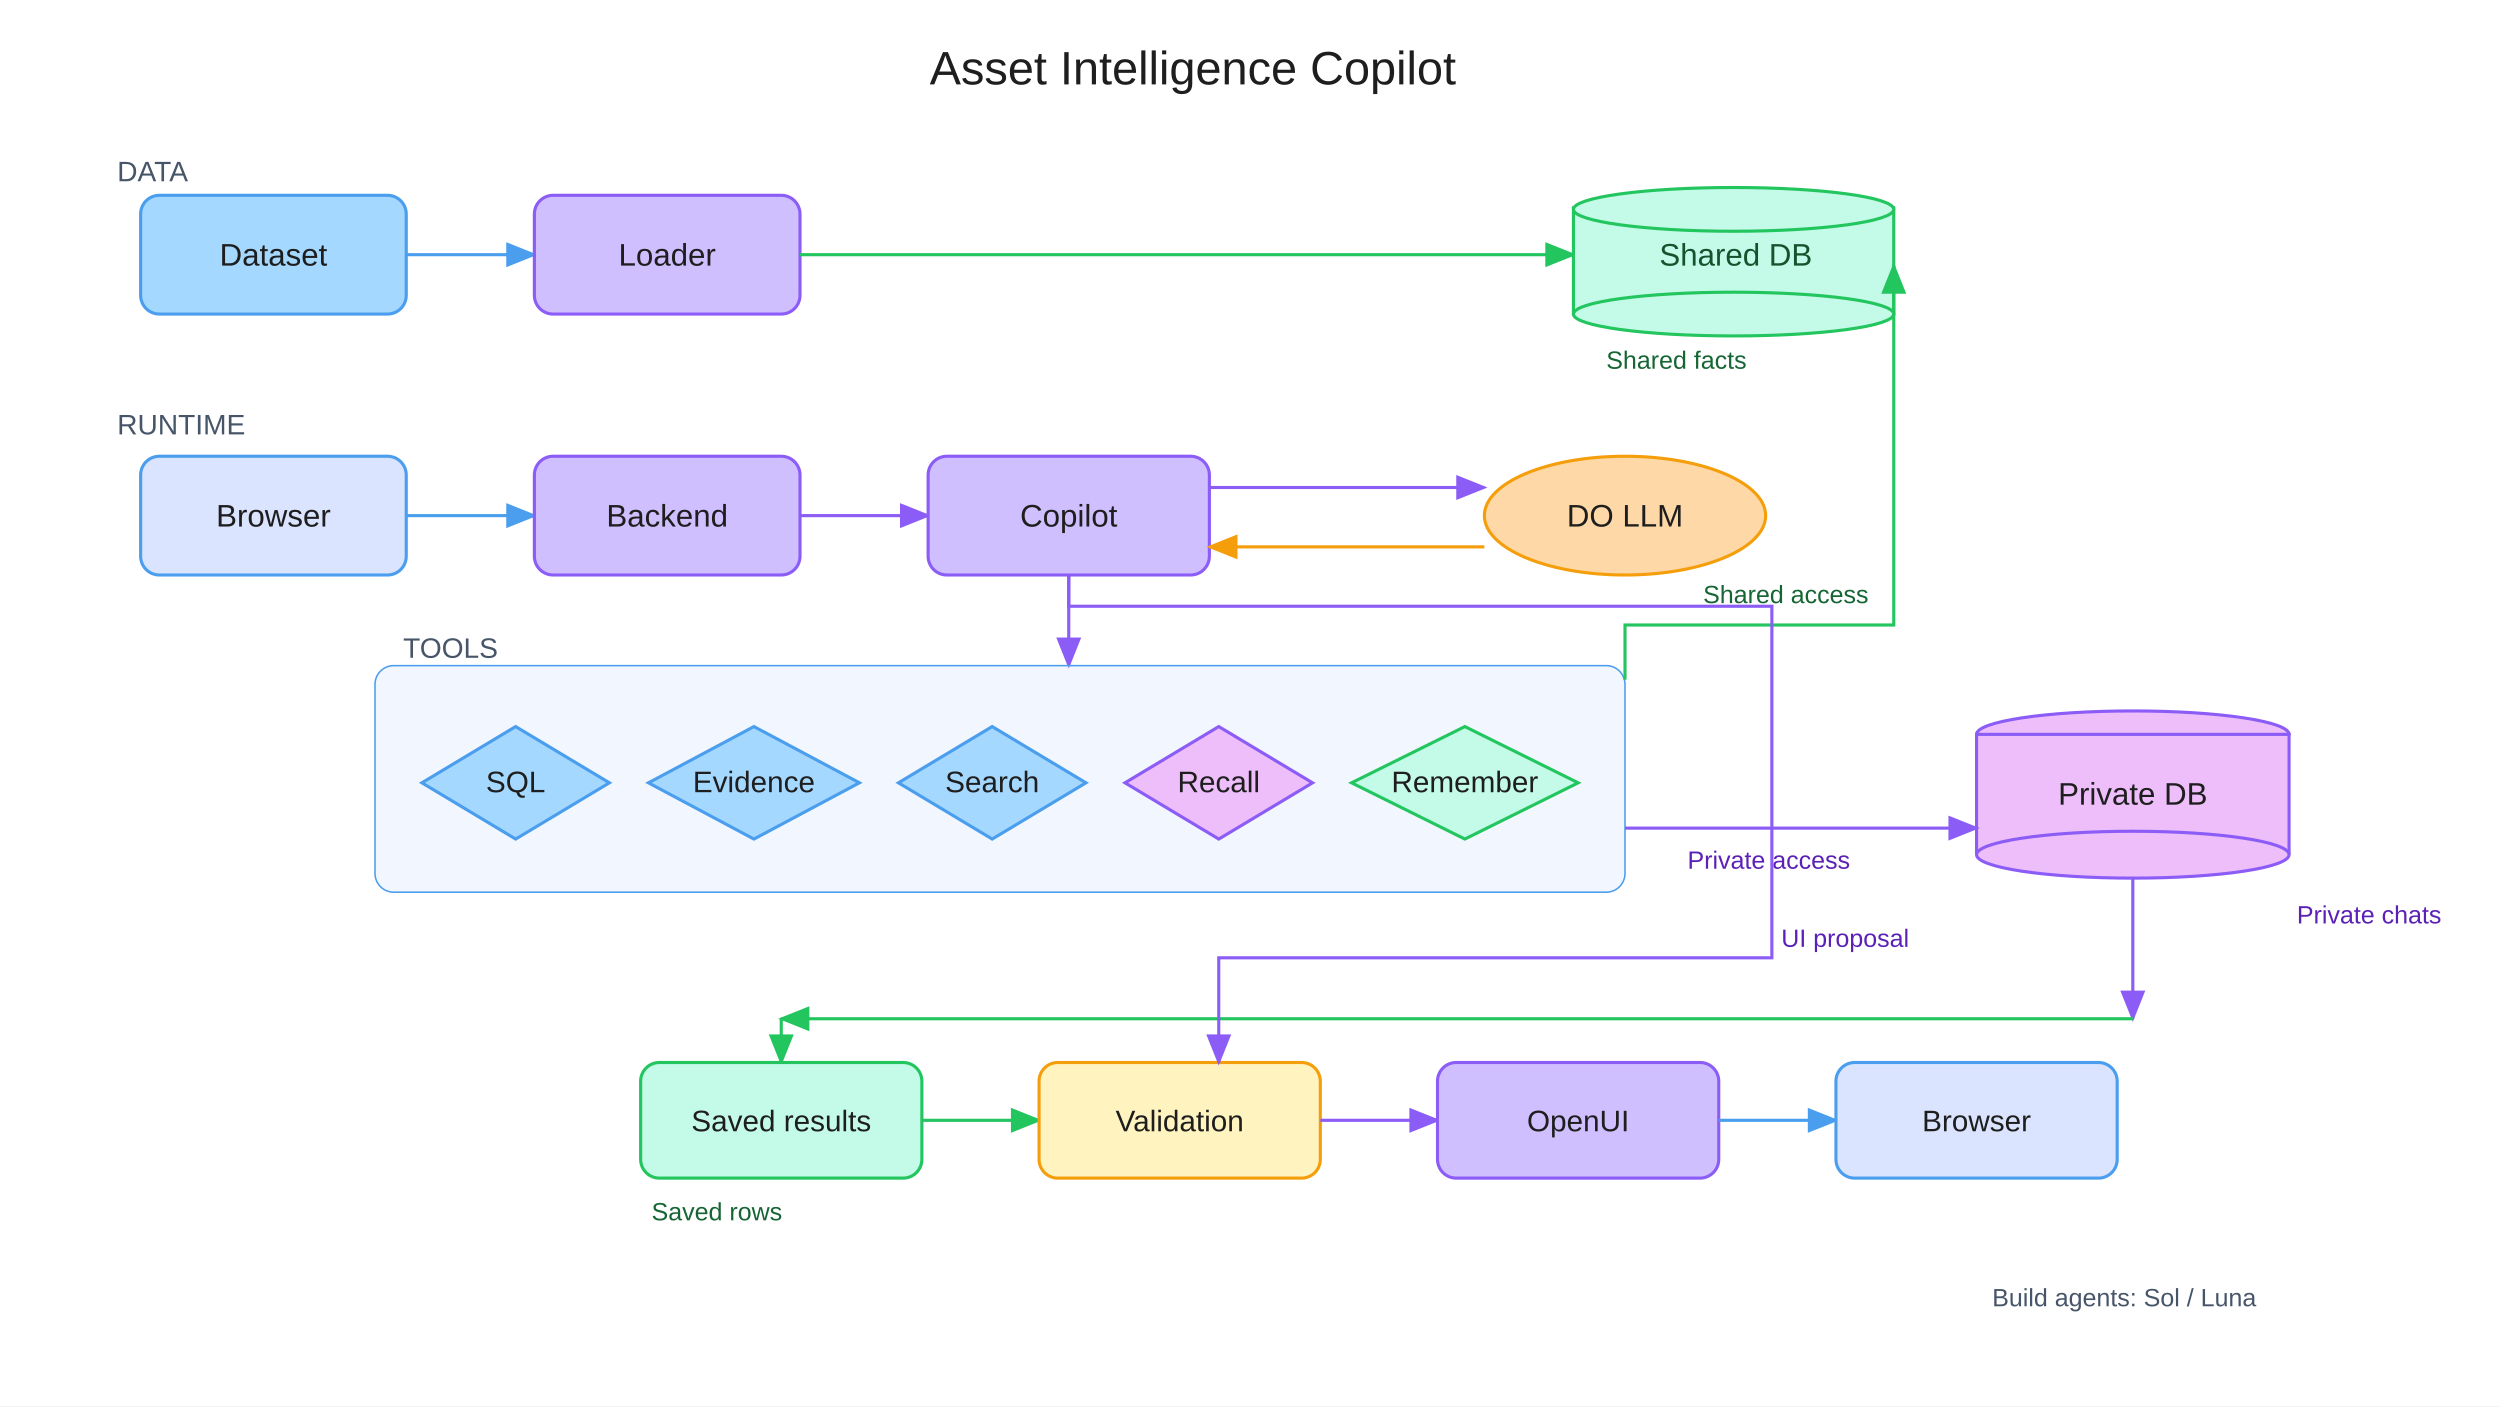
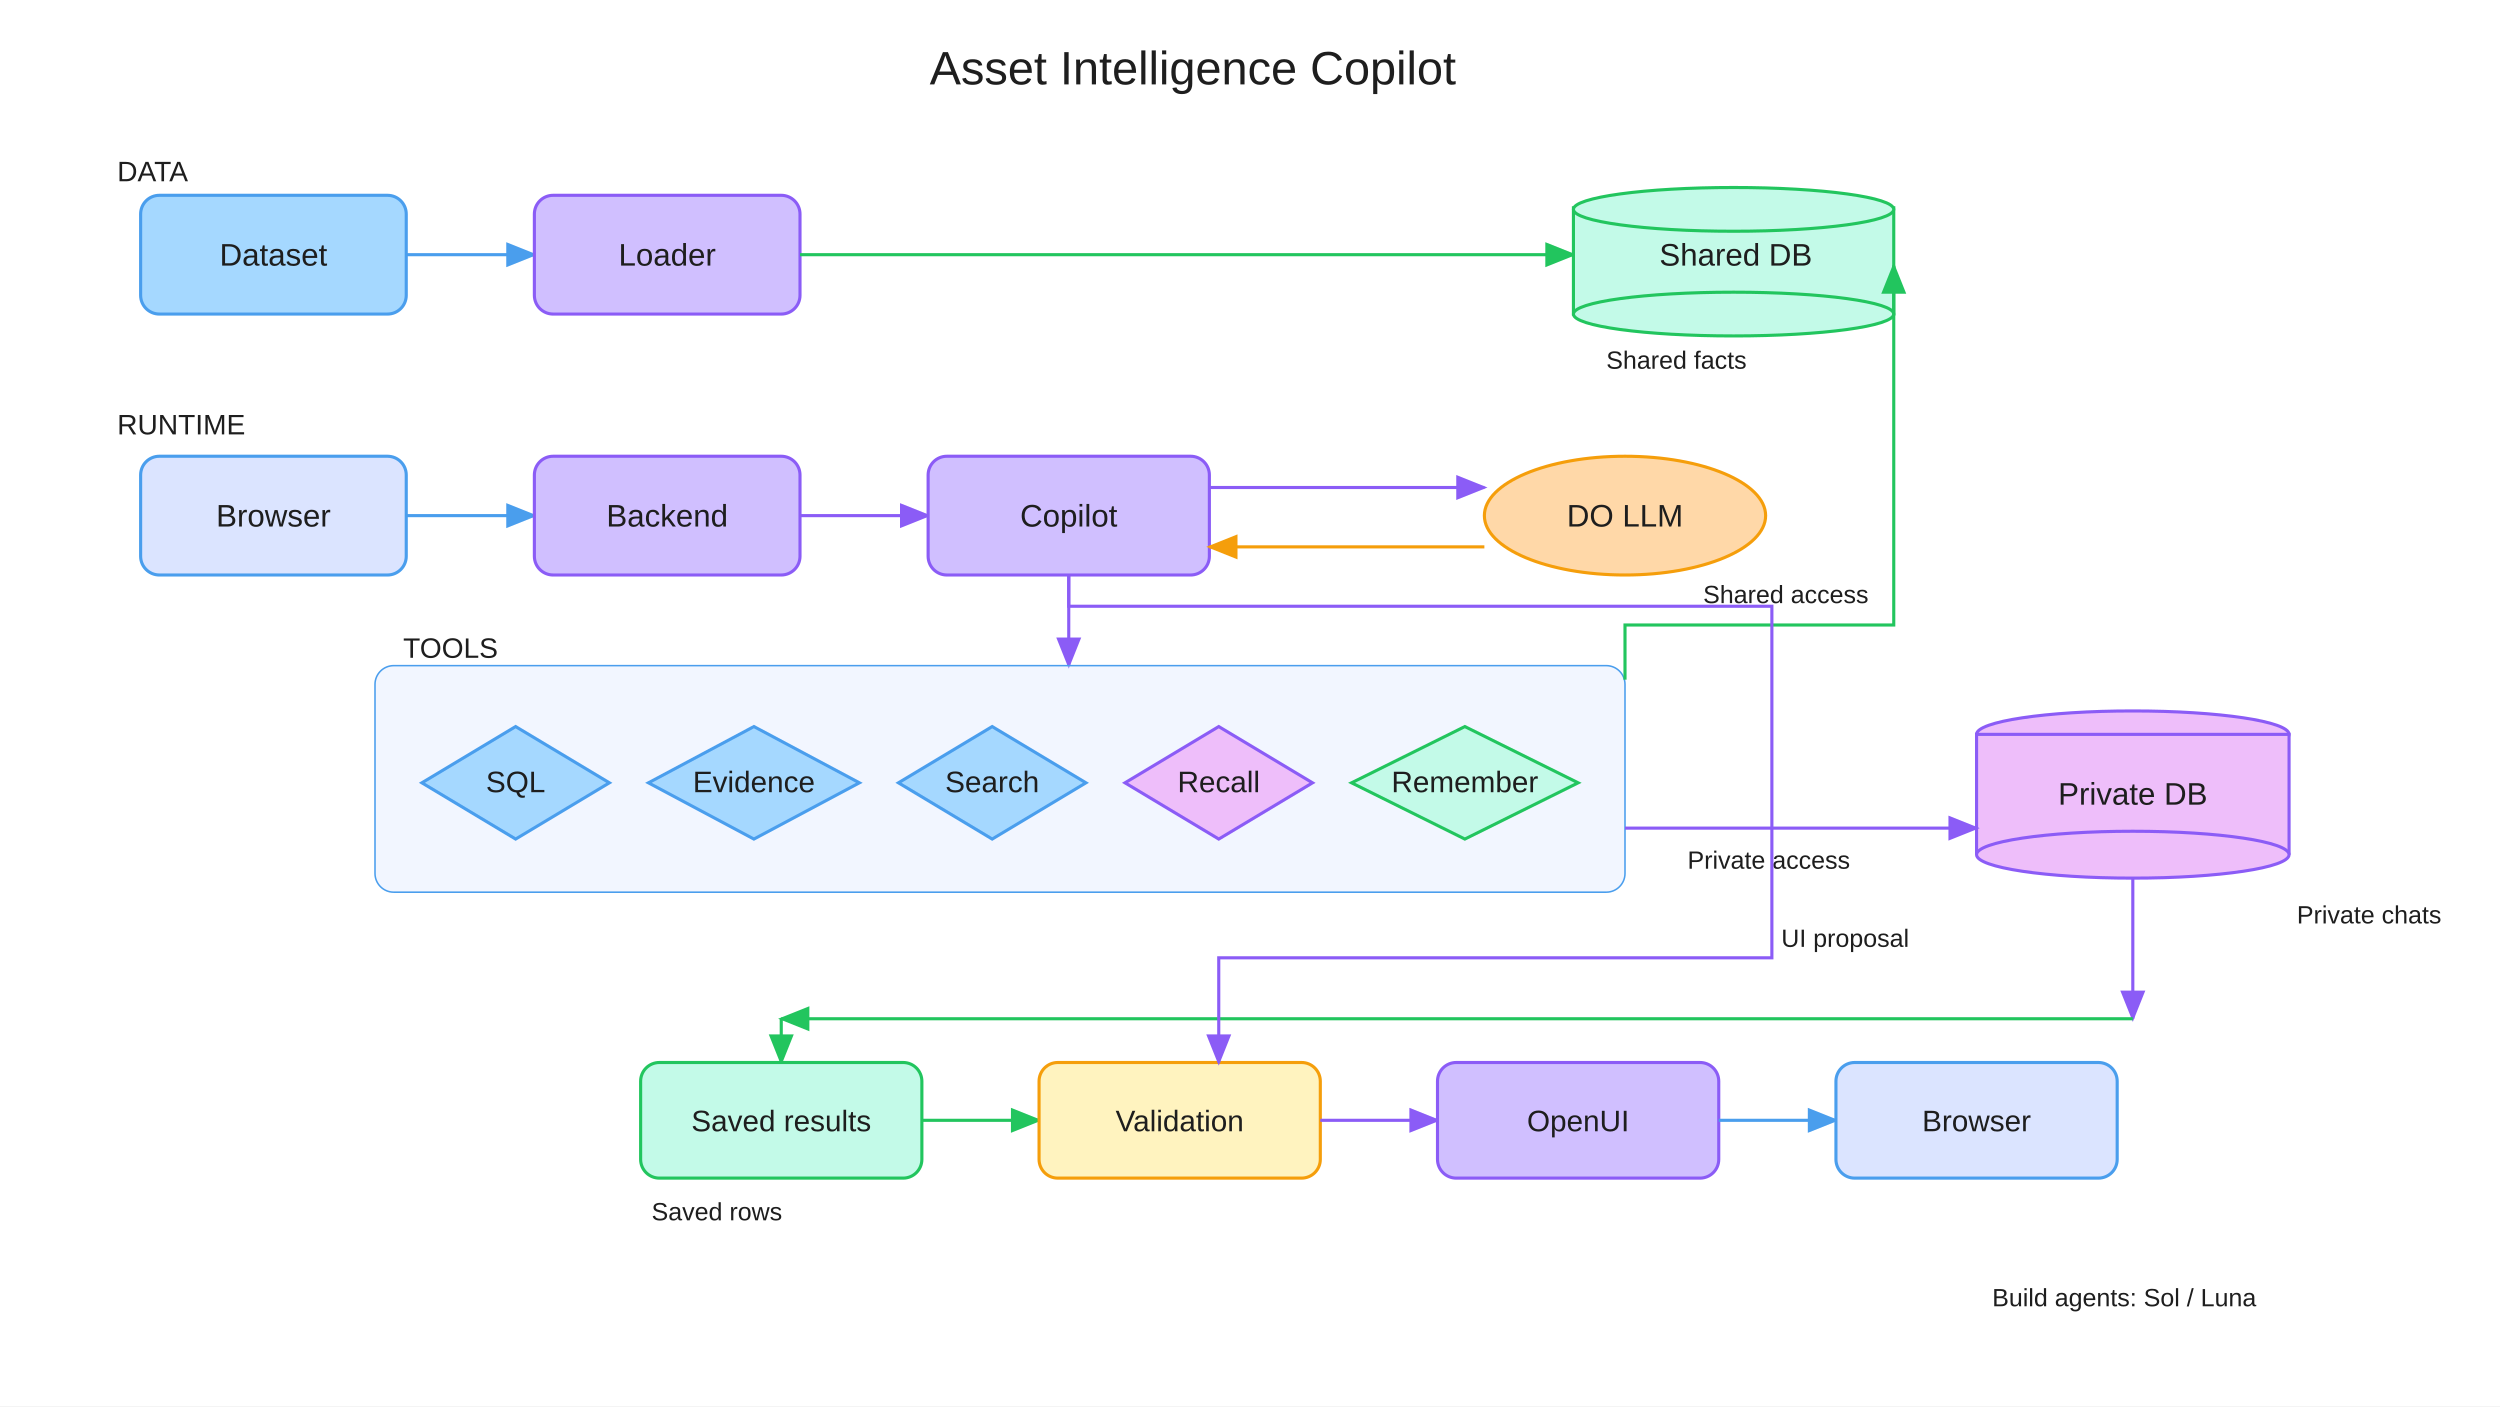
<svg xmlns="http://www.w3.org/2000/svg" width="1600" height="900" viewBox="0 0 1600 900">
  <rect width="1600" height="900" fill="#fff" />
  <defs>
    <marker id="m0" markerWidth="10" markerHeight="8" refX="9" refY="4" orient="auto">
      <path d="M0,0 L10,4 L0,8 z" fill="#22c55e" />
    </marker>
    <marker id="m1" markerWidth="10" markerHeight="8" refX="9" refY="4" orient="auto">
      <path d="M0,0 L10,4 L0,8 z" fill="#4a9eed" />
    </marker>
    <marker id="m2" markerWidth="10" markerHeight="8" refX="9" refY="4" orient="auto">
      <path d="M0,0 L10,4 L0,8 z" fill="#8b5cf6" />
    </marker>
    <marker id="m3" markerWidth="10" markerHeight="8" refX="9" refY="4" orient="auto">
      <path d="M0,0 L10,4 L0,8 z" fill="#f59e0b" />
    </marker>
  </defs>
  <text x="595" y="54" font-family="Arial,sans-serif" font-size="30" fill="#1e1e1e">Asset Intelligence Copilot</text>
-   <text x="75" y="116" font-family="Arial,sans-serif" font-size="18" fill="#475569">DATA</text>
+   <text x="75" y="116" font-family="Arial,sans-serif" font-size="18" fill="#1e1e1e">DATA</text>
  <rect x="90" y="125" width="170" height="76" rx="12" fill="#a5d8ff" fill-opacity="1.0" stroke="#4a9eed" stroke-width="2" />
  <text x="175.0" y="170.0" text-anchor="middle" font-family="Arial,sans-serif" font-size="20" fill="#1e1e1e">Dataset</text>
  <path d="M 260 163 L 342 163" fill="none" stroke="#4a9eed" stroke-width="2" marker-end="url(#m1)" />
  <rect x="342" y="125" width="170" height="76" rx="12" fill="#d0bfff" fill-opacity="1.0" stroke="#8b5cf6" stroke-width="2" />
  <text x="427.0" y="170.0" text-anchor="middle" font-family="Arial,sans-serif" font-size="20" fill="#1e1e1e">Loader</text>
  <path d="M 512 163 L 1007 163" fill="none" stroke="#22c55e" stroke-width="2" marker-end="url(#m0)" />
  <rect x="1007" y="133" width="205" height="68" rx="0" fill="#c3fae8" fill-opacity="1.0" stroke="#22c55e" stroke-width="2" />
  <ellipse cx="1109.5" cy="134.0" rx="102.5" ry="14.0" fill="#c3fae8" fill-opacity="1.0" stroke="#22c55e" stroke-width="2" />
  <ellipse cx="1109.5" cy="201.0" rx="102.5" ry="14.0" fill="#c3fae8" fill-opacity="1.0" stroke="#22c55e" stroke-width="2" />
-   <text x="1062" y="170" font-family="Arial,sans-serif" font-size="20" fill="#14532d">Shared DB</text>
-   <text x="1028" y="236" font-family="Arial,sans-serif" font-size="16" fill="#166534">Shared facts</text>
-   <text x="75" y="278" font-family="Arial,sans-serif" font-size="18" fill="#475569">RUNTIME</text>
+   <text x="1062" y="170" font-family="Arial,sans-serif" font-size="20" fill="#1e1e1e">Shared DB</text>
+   <text x="1028" y="236" font-family="Arial,sans-serif" font-size="16" fill="#1e1e1e">Shared facts</text>
+   <text x="75" y="278" font-family="Arial,sans-serif" font-size="18" fill="#1e1e1e">RUNTIME</text>
  <rect x="90" y="292" width="170" height="76" rx="12" fill="#dbe4ff" fill-opacity="1.0" stroke="#4a9eed" stroke-width="2" />
  <text x="175.0" y="337.0" text-anchor="middle" font-family="Arial,sans-serif" font-size="20" fill="#1e1e1e">Browser</text>
  <path d="M 260 330 L 342 330" fill="none" stroke="#4a9eed" stroke-width="2" marker-end="url(#m1)" />
  <rect x="342" y="292" width="170" height="76" rx="12" fill="#d0bfff" fill-opacity="1.0" stroke="#8b5cf6" stroke-width="2" />
  <text x="427.0" y="337.0" text-anchor="middle" font-family="Arial,sans-serif" font-size="20" fill="#1e1e1e">Backend</text>
  <path d="M 512 330 L 594 330" fill="none" stroke="#8b5cf6" stroke-width="2" marker-end="url(#m2)" />
  <rect x="594" y="292" width="180" height="76" rx="12" fill="#d0bfff" fill-opacity="1.0" stroke="#8b5cf6" stroke-width="2" />
  <text x="684.0" y="337.0" text-anchor="middle" font-family="Arial,sans-serif" font-size="20" fill="#1e1e1e">Copilot</text>
  <path d="M 774 312 L 950 312" fill="none" stroke="#8b5cf6" stroke-width="2" marker-end="url(#m2)" />
  <path d="M 950 350 L 774 350" fill="none" stroke="#f59e0b" stroke-width="2" marker-end="url(#m3)" />
  <ellipse cx="1040.0" cy="330.0" rx="90.0" ry="38.0" fill="#ffd8a8" fill-opacity="1.0" stroke="#f59e0b" stroke-width="2" />
  <text x="1040.0" y="337.0" text-anchor="middle" font-family="Arial,sans-serif" font-size="20" fill="#1e1e1e">DO LLM</text>
-   <text x="258" y="421" font-family="Arial,sans-serif" font-size="18" fill="#475569">TOOLS</text>
+   <text x="258" y="421" font-family="Arial,sans-serif" font-size="18" fill="#1e1e1e">TOOLS</text>
  <path d="M 684 368 L 684 426" fill="none" stroke="#8b5cf6" stroke-width="2" marker-end="url(#m2)" />
  <rect x="240" y="426" width="800" height="145" rx="12" fill="#dbe4ff" fill-opacity="0.35" stroke="#4a9eed" stroke-width="1" />
  <polygon points="330.0,465 390,501.0 330.0,537 270,501.0" fill="#a5d8ff" fill-opacity="1.0" stroke="#4a9eed" stroke-width="2" />
  <text x="330.0" y="507.0" text-anchor="middle" font-family="Arial,sans-serif" font-size="19" fill="#1e1e1e">SQL</text>
  <polygon points="482.5,465 550,501.0 482.5,537 415,501.0" fill="#a5d8ff" fill-opacity="1.0" stroke="#4a9eed" stroke-width="2" />
  <text x="482.5" y="507.0" text-anchor="middle" font-family="Arial,sans-serif" font-size="19" fill="#1e1e1e">Evidence</text>
  <polygon points="635.0,465 695,501.0 635.0,537 575,501.0" fill="#a5d8ff" fill-opacity="1.0" stroke="#4a9eed" stroke-width="2" />
  <text x="635.0" y="507.0" text-anchor="middle" font-family="Arial,sans-serif" font-size="19" fill="#1e1e1e">Search</text>
  <polygon points="780.0,465 840,501.0 780.0,537 720,501.0" fill="#eebefa" fill-opacity="1.0" stroke="#8b5cf6" stroke-width="2" />
  <text x="780.0" y="507.0" text-anchor="middle" font-family="Arial,sans-serif" font-size="19" fill="#1e1e1e">Recall</text>
  <polygon points="937.5,465 1010,501.0 937.5,537 865,501.0" fill="#c3fae8" fill-opacity="1.0" stroke="#22c55e" stroke-width="2" />
  <text x="937.5" y="507.0" text-anchor="middle" font-family="Arial,sans-serif" font-size="19" fill="#1e1e1e">Remember</text>
  <path d="M 1040 435 L 1040 400 L 1212 400 L 1212 170" fill="none" stroke="#22c55e" stroke-width="2" marker-end="url(#m0)" />
-   <text x="1090" y="386" font-family="Arial,sans-serif" font-size="16" fill="#166534">Shared access</text>
+   <text x="1090" y="386" font-family="Arial,sans-serif" font-size="16" fill="#1e1e1e">Shared access</text>
  <ellipse cx="1365.0" cy="470.0" rx="100.0" ry="15.0" fill="#eebefa" fill-opacity="1.0" stroke="#8b5cf6" stroke-width="2" />
  <rect x="1265" y="470" width="200" height="76" rx="0" fill="#eebefa" fill-opacity="1.0" stroke="#8b5cf6" stroke-width="2" />
  <text x="1365.0" y="515.0" text-anchor="middle" font-family="Arial,sans-serif" font-size="20" fill="#1e1e1e">Private DB</text>
  <ellipse cx="1365.0" cy="547.0" rx="100.0" ry="15.0" fill="#eebefa" fill-opacity="1.0" stroke="#8b5cf6" stroke-width="2" />
  <path d="M 1040 530 L 1265 530" fill="none" stroke="#8b5cf6" stroke-width="2" marker-end="url(#m2)" />
-   <text x="1080" y="556" font-family="Arial,sans-serif" font-size="16" fill="#5b21b6">Private access</text>
-   <text x="1470" y="591" font-family="Arial,sans-serif" font-size="16" fill="#5b21b6">Private chats</text>
+   <text x="1080" y="556" font-family="Arial,sans-serif" font-size="16" fill="#1e1e1e">Private access</text>
+   <text x="1470" y="591" font-family="Arial,sans-serif" font-size="16" fill="#1e1e1e">Private chats</text>
  <path d="M 1365 562 L 1365 652" fill="none" stroke="#8b5cf6" stroke-width="2" marker-end="url(#m2)" />
  <path d="M 1365 652 L 500 652" fill="none" stroke="#22c55e" stroke-width="2" marker-end="url(#m0)" />
  <path d="M 500 652 L 500 680" fill="none" stroke="#22c55e" stroke-width="2" marker-end="url(#m0)" />
  <rect x="410" y="680" width="180" height="74" rx="12" fill="#c3fae8" fill-opacity="1.0" stroke="#22c55e" stroke-width="2" />
  <text x="500.0" y="724.0" text-anchor="middle" font-family="Arial,sans-serif" font-size="19" fill="#1e1e1e">Saved results</text>
  <path d="M 590 717 L 665 717" fill="none" stroke="#22c55e" stroke-width="2" marker-end="url(#m0)" />
  <rect x="665" y="680" width="180" height="74" rx="12" fill="#fff3bf" fill-opacity="1.0" stroke="#f59e0b" stroke-width="2" />
  <text x="755.0" y="724.0" text-anchor="middle" font-family="Arial,sans-serif" font-size="19" fill="#1e1e1e">Validation</text>
  <path d="M 845 717 L 920 717" fill="none" stroke="#8b5cf6" stroke-width="2" marker-end="url(#m2)" />
  <rect x="920" y="680" width="180" height="74" rx="12" fill="#d0bfff" fill-opacity="1.0" stroke="#8b5cf6" stroke-width="2" />
  <text x="1010.0" y="724.0" text-anchor="middle" font-family="Arial,sans-serif" font-size="19" fill="#1e1e1e">OpenUI</text>
  <path d="M 1100 717 L 1175 717" fill="none" stroke="#4a9eed" stroke-width="2" marker-end="url(#m1)" />
  <rect x="1175" y="680" width="180" height="74" rx="12" fill="#dbe4ff" fill-opacity="1.0" stroke="#4a9eed" stroke-width="2" />
  <text x="1265.0" y="724.0" text-anchor="middle" font-family="Arial,sans-serif" font-size="19" fill="#1e1e1e">Browser</text>
-   <text x="417" y="781" font-family="Arial,sans-serif" font-size="16" fill="#166534">Saved rows</text>
+   <text x="417" y="781" font-family="Arial,sans-serif" font-size="16" fill="#1e1e1e">Saved rows</text>
  <path d="M 684 368 L 684 388 L 1134 388 L 1134 613 L 780 613 L 780 680" fill="none" stroke="#8b5cf6" stroke-width="2" marker-end="url(#m2)" />
-   <text x="1140" y="606" font-family="Arial,sans-serif" font-size="16" fill="#5b21b6">UI proposal</text>
-   <text x="1275" y="836" font-family="Arial,sans-serif" font-size="16" fill="#475569">Build agents: Sol / Luna</text>
+   <text x="1140" y="606" font-family="Arial,sans-serif" font-size="16" fill="#1e1e1e">UI proposal</text>
+   <text x="1275" y="836" font-family="Arial,sans-serif" font-size="16" fill="#1e1e1e">Build agents: Sol / Luna</text>
</svg>
